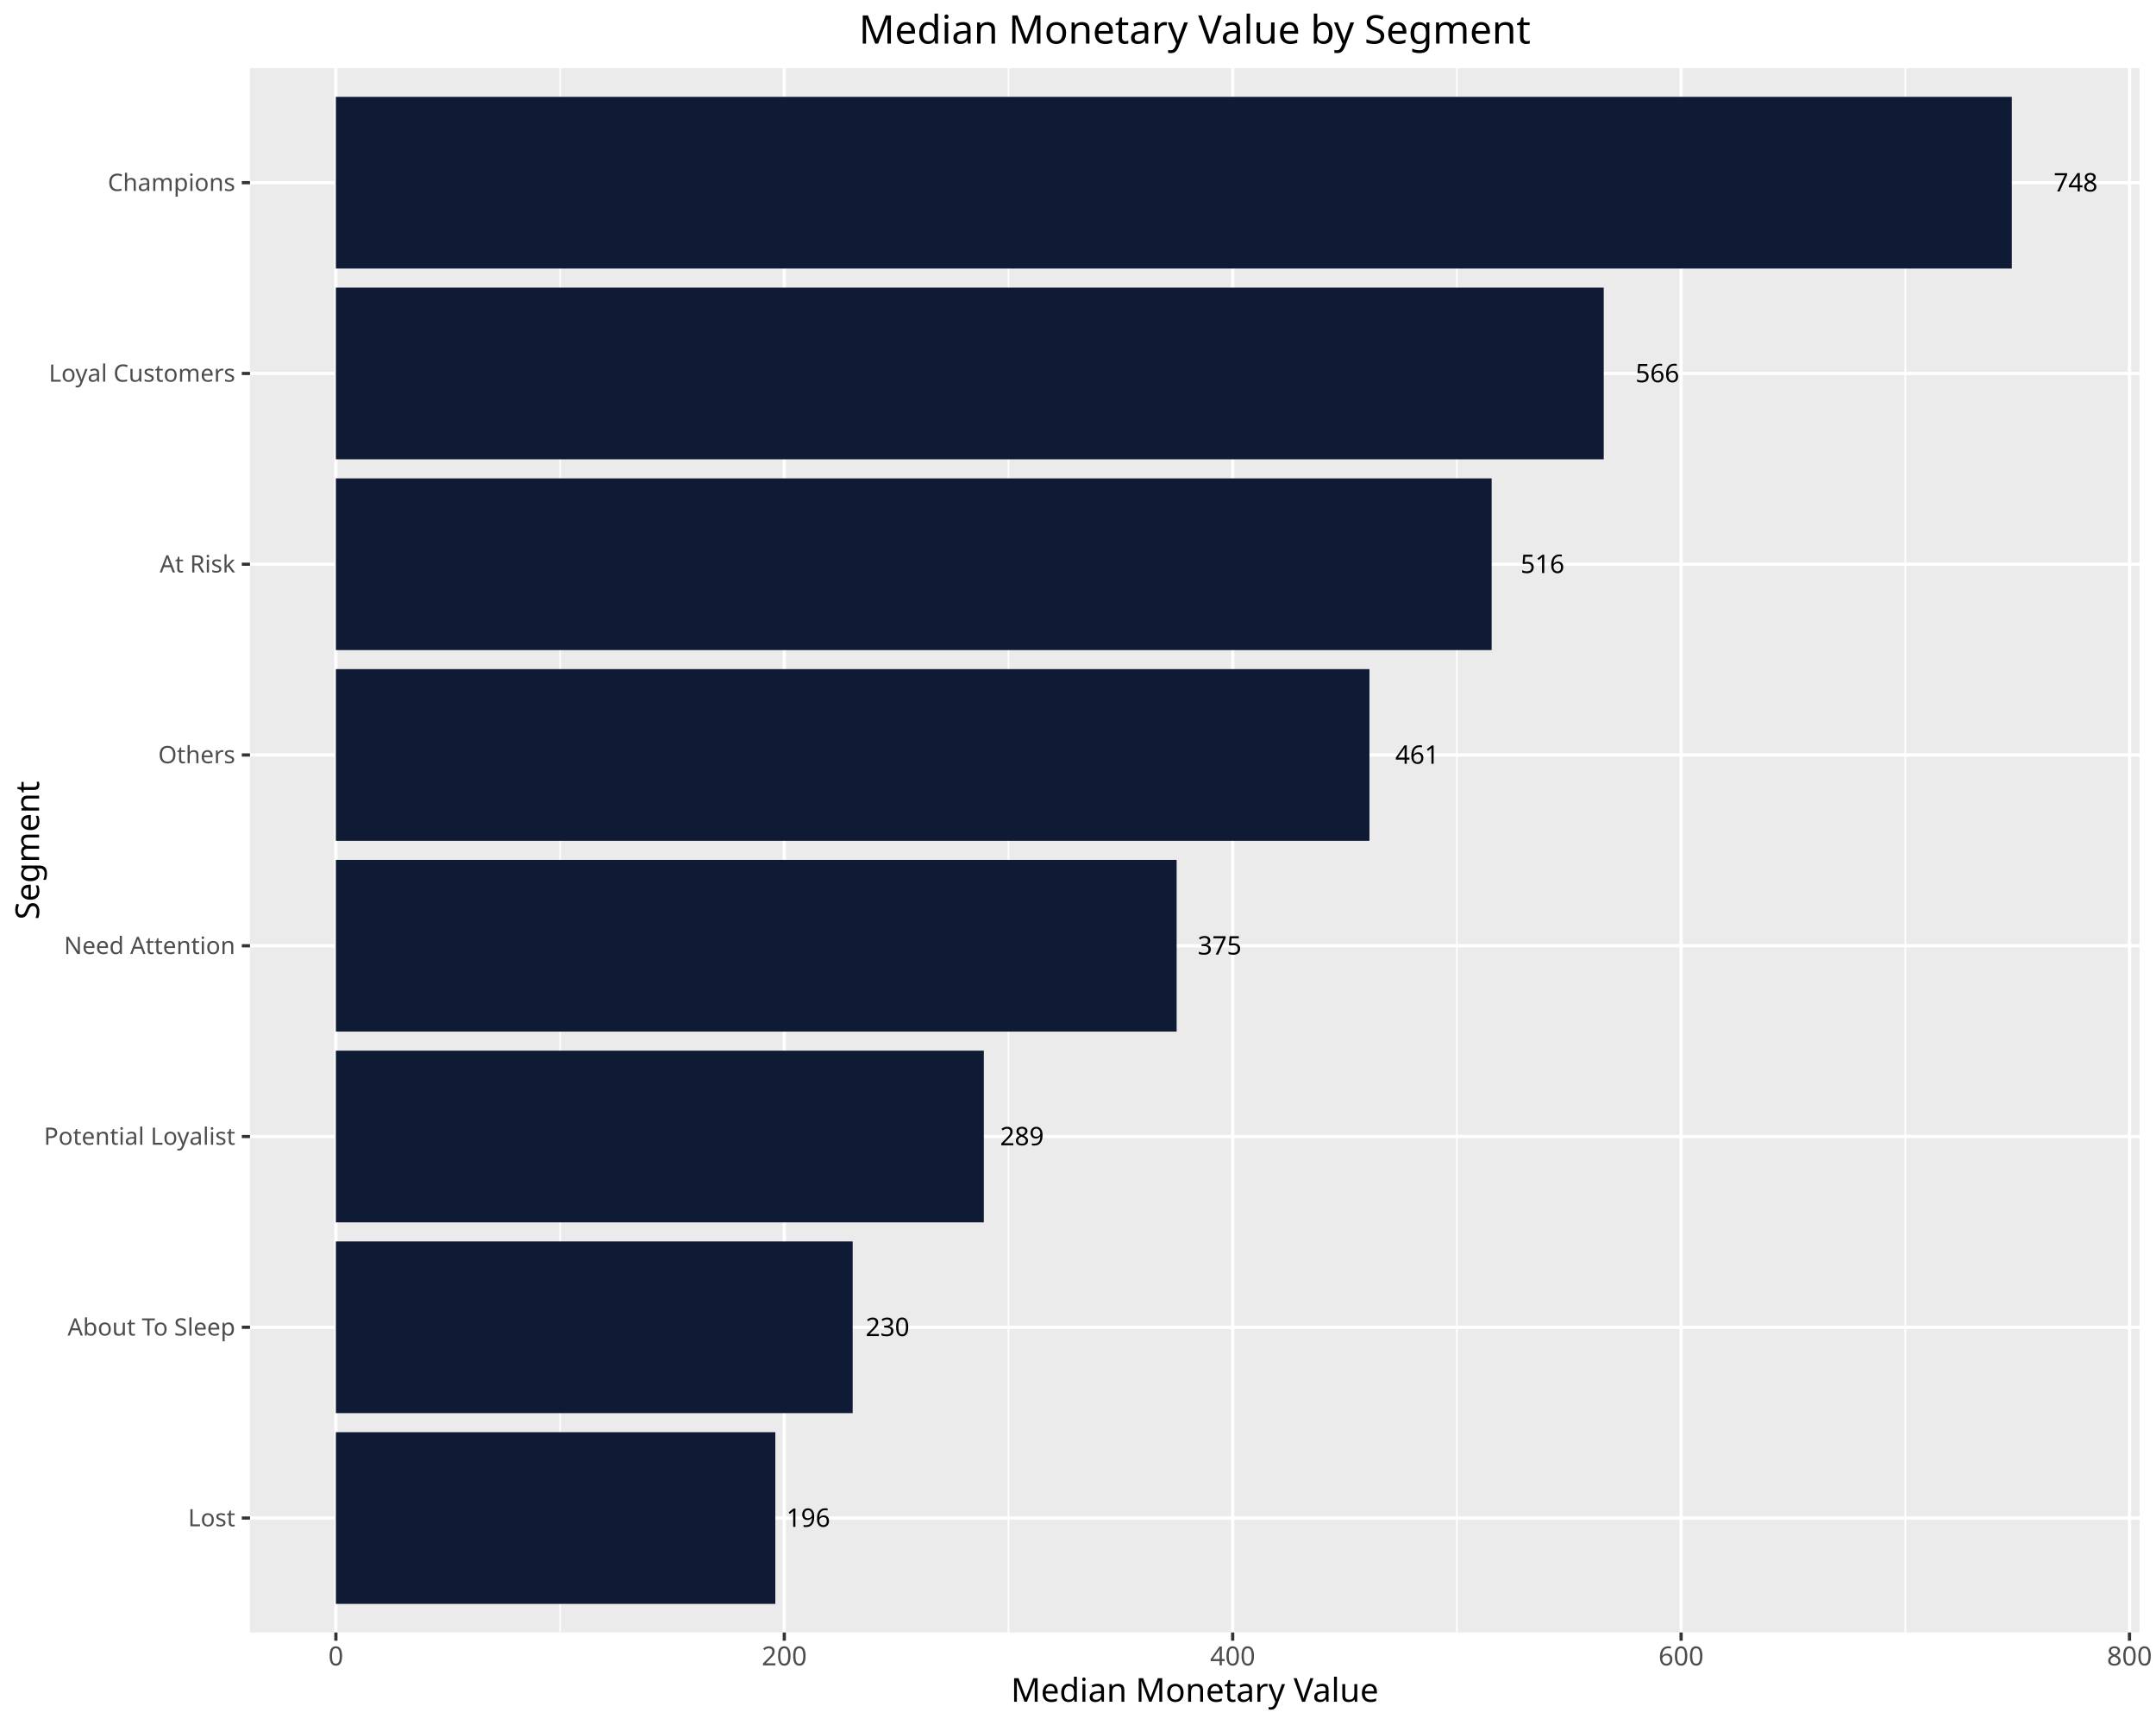
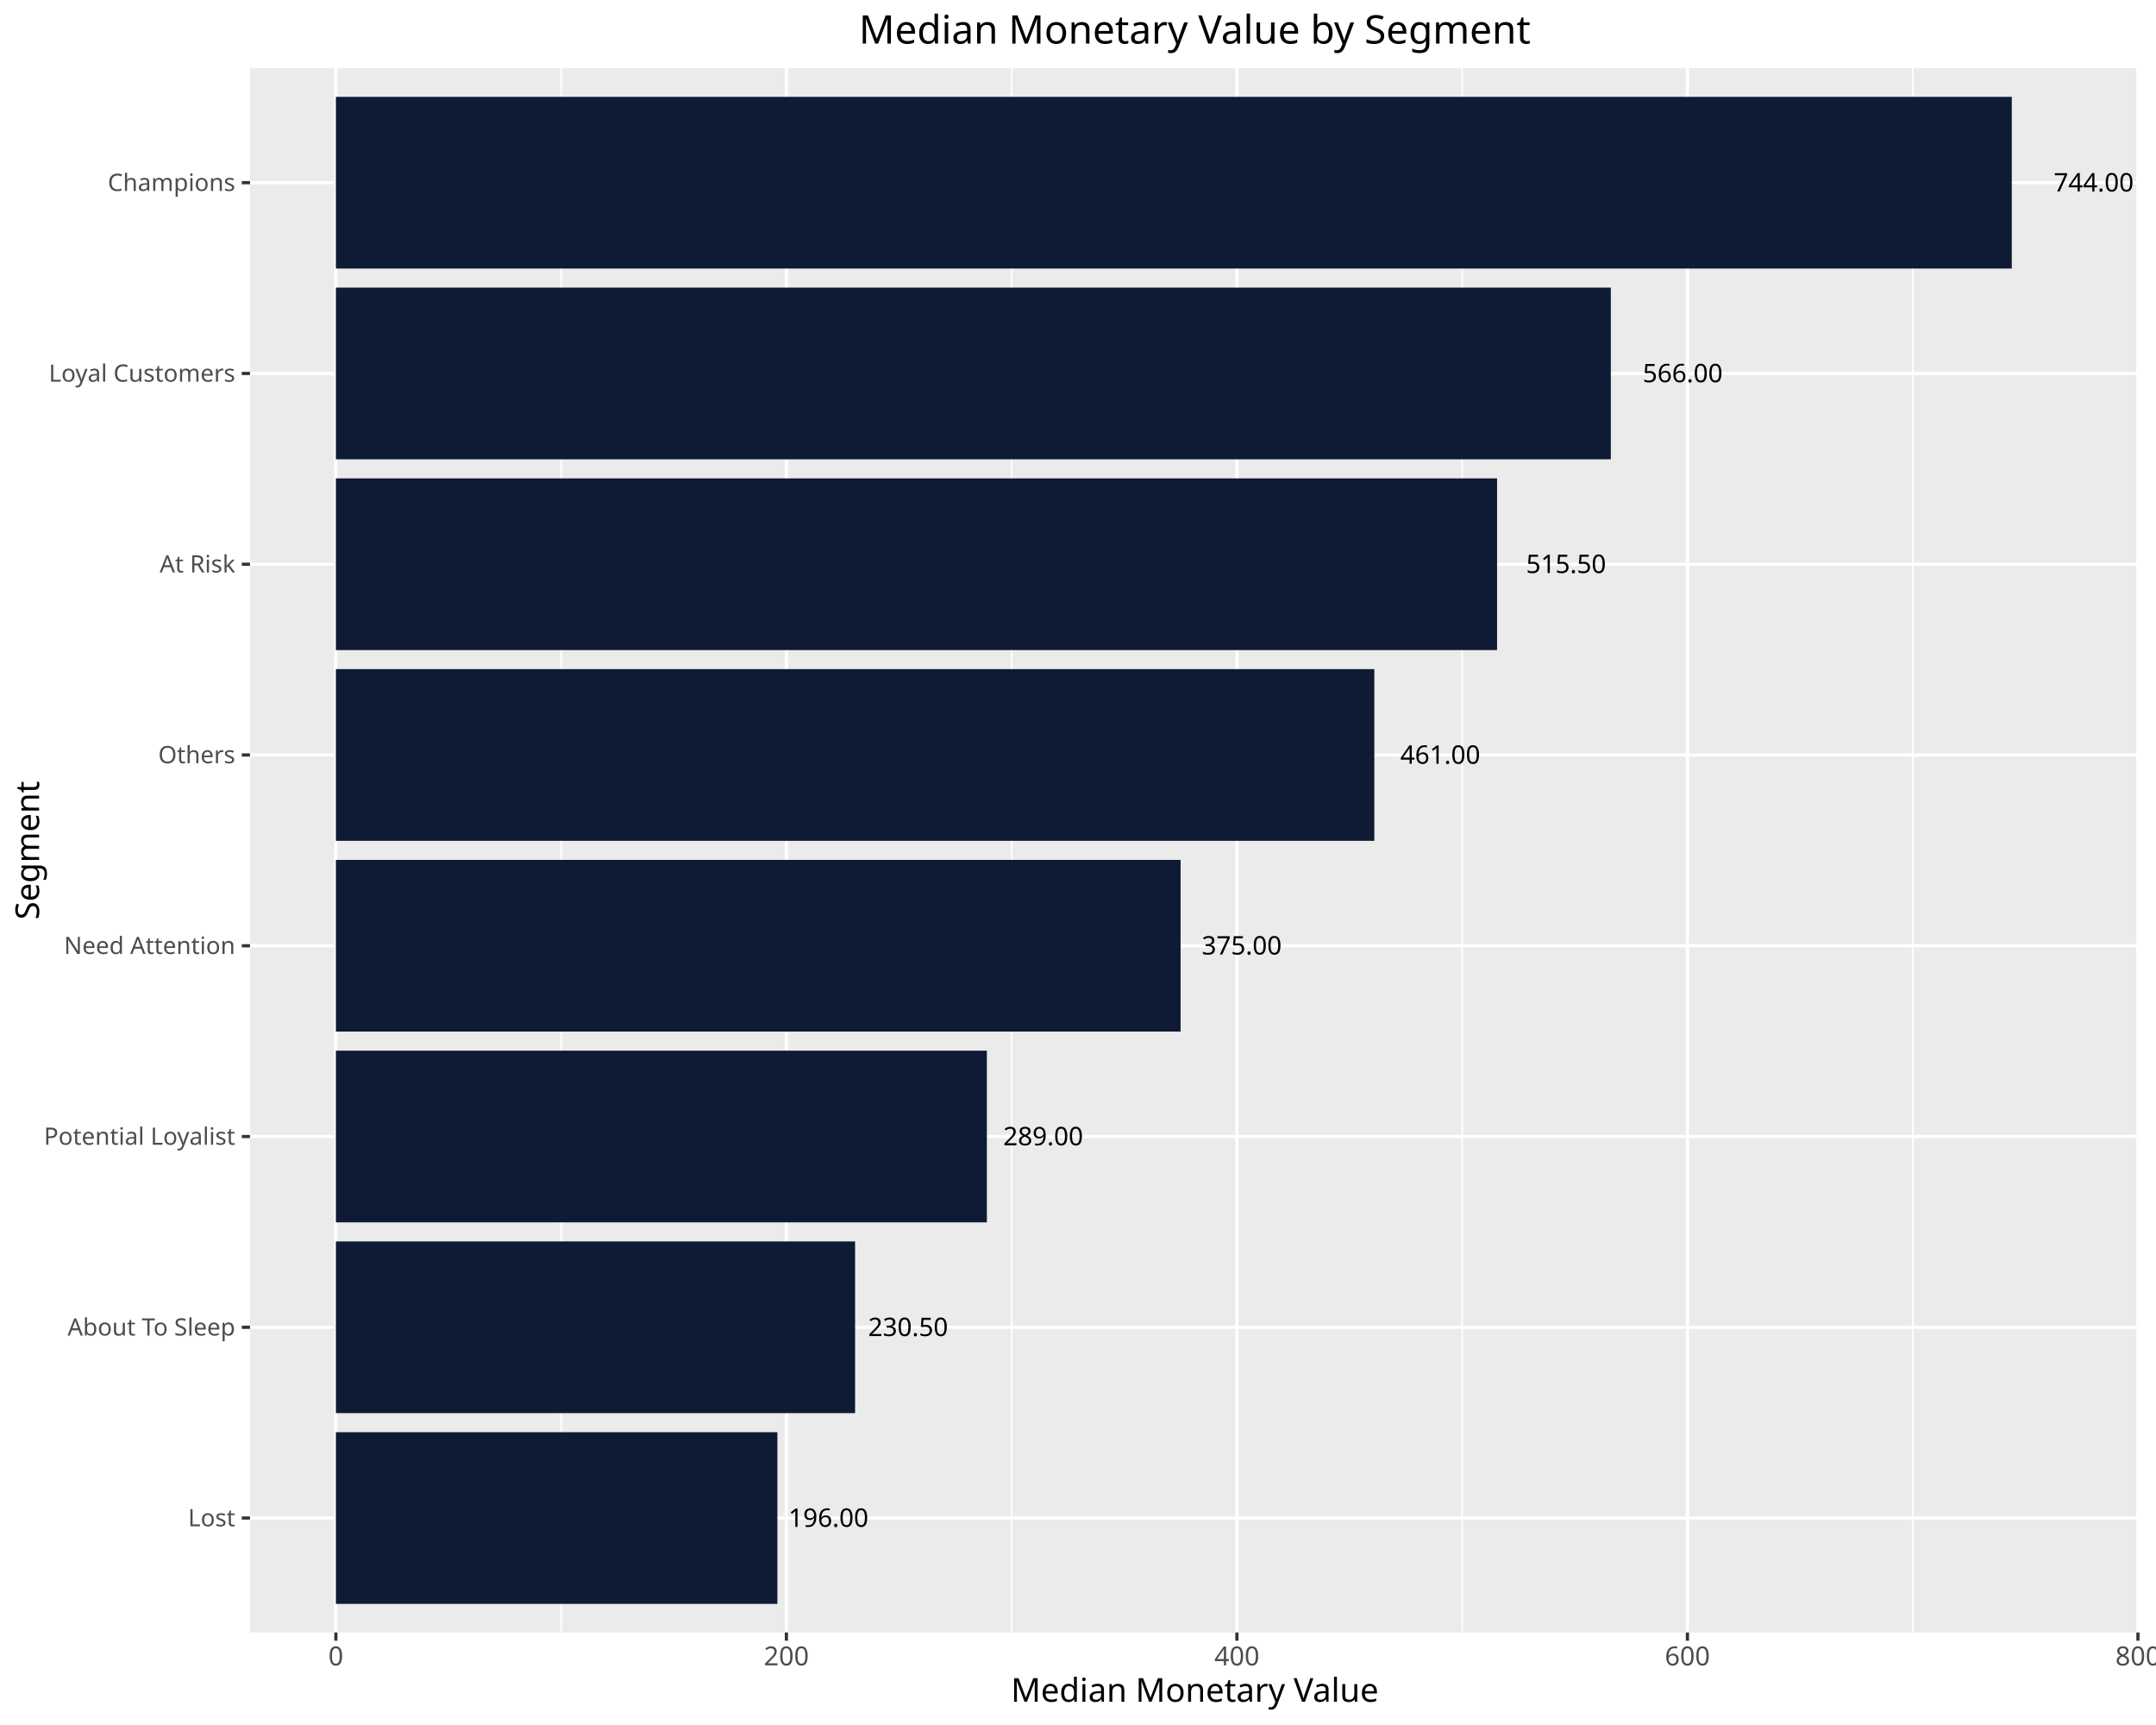
<svg xmlns="http://www.w3.org/2000/svg" class="svglite" data-engine-version="2.0" width="720.00pt" height="576.00pt" viewBox="0 0 720.00 576.00">
  <defs>
    <style type="text/css">
    .svglite line, .svglite polyline, .svglite polygon, .svglite path, .svglite rect, .svglite circle {
      fill: none;
      stroke: #000000;
      stroke-linecap: round;
      stroke-linejoin: round;
      stroke-miterlimit: 10.00;
    }
  </style>
  </defs>
  <rect width="100%" height="100%" style="stroke: none; fill: #FFFFFF;" />
  <defs>
    <clipPath id="cpMC4wMHw3MjAuMDB8MC4wMHw1NzYuMDA=">
      <rect x="0.00" y="0.00" width="720.00" height="576.00" />
    </clipPath>
  </defs>
  <g clip-path="url(#cpMC4wMHw3MjAuMDB8MC4wMHw1NzYuMDA=)">
    <rect x="0.00" y="0.00" width="720.00" height="576.00" style="stroke-width: 1.07; stroke: #FFFFFF; fill: #FFFFFF;" />
  </g>
  <defs>
    <clipPath id="cpODMuNDl8NzE0LjUyfDIyLjc4fDU0NS4xMQ==">
      <rect x="83.49" y="22.78" width="631.03" height="522.33" />
    </clipPath>
  </defs>
  <g clip-path="url(#cpODMuNDl8NzE0LjUyfDIyLjc4fDU0NS4xMQ==)">
    <rect x="83.49" y="22.78" width="631.03" height="522.33" style="stroke-width: 1.07; stroke: none; fill: #EBEBEB;" />
-     <polyline points="187.05,545.11 187.05,22.78 " style="stroke-width: 0.53; stroke: #FFFFFF; stroke-linecap: butt;" />
-     <polyline points="336.79,545.11 336.79,22.78 " style="stroke-width: 0.53; stroke: #FFFFFF; stroke-linecap: butt;" />
-     <polyline points="486.54,545.11 486.54,22.78 " style="stroke-width: 0.53; stroke: #FFFFFF; stroke-linecap: butt;" />
-     <polyline points="636.28,545.11 636.28,22.78 " style="stroke-width: 0.53; stroke: #FFFFFF; stroke-linecap: butt;" />
+     <polyline points="187.40,545.11 187.40,22.78 " style="stroke-width: 0.53; stroke: #FFFFFF; stroke-linecap: butt;" />
+     <polyline points="337.85,545.11 337.85,22.78 " style="stroke-width: 0.53; stroke: #FFFFFF; stroke-linecap: butt;" />
+     <polyline points="488.30,545.11 488.30,22.78 " style="stroke-width: 0.53; stroke: #FFFFFF; stroke-linecap: butt;" />
+     <polyline points="638.75,545.11 638.75,22.78 " style="stroke-width: 0.53; stroke: #FFFFFF; stroke-linecap: butt;" />
    <polyline points="83.49,506.89 714.52,506.89 " style="stroke-width: 1.07; stroke: #FFFFFF; stroke-linecap: butt;" />
    <polyline points="83.49,443.19 714.52,443.19 " style="stroke-width: 1.07; stroke: #FFFFFF; stroke-linecap: butt;" />
    <polyline points="83.49,379.50 714.52,379.50 " style="stroke-width: 1.07; stroke: #FFFFFF; stroke-linecap: butt;" />
    <polyline points="83.49,315.80 714.52,315.80 " style="stroke-width: 1.07; stroke: #FFFFFF; stroke-linecap: butt;" />
    <polyline points="83.49,252.10 714.52,252.10 " style="stroke-width: 1.07; stroke: #FFFFFF; stroke-linecap: butt;" />
    <polyline points="83.49,188.40 714.52,188.40 " style="stroke-width: 1.07; stroke: #FFFFFF; stroke-linecap: butt;" />
    <polyline points="83.49,124.70 714.52,124.70 " style="stroke-width: 1.07; stroke: #FFFFFF; stroke-linecap: butt;" />
    <polyline points="83.49,61.00 714.52,61.00 " style="stroke-width: 1.07; stroke: #FFFFFF; stroke-linecap: butt;" />
    <polyline points="112.17,545.11 112.17,22.78 " style="stroke-width: 1.07; stroke: #FFFFFF; stroke-linecap: butt;" />
-     <polyline points="261.92,545.11 261.92,22.78 " style="stroke-width: 1.07; stroke: #FFFFFF; stroke-linecap: butt;" />
-     <polyline points="411.66,545.11 411.66,22.78 " style="stroke-width: 1.07; stroke: #FFFFFF; stroke-linecap: butt;" />
-     <polyline points="561.41,545.11 561.41,22.78 " style="stroke-width: 1.07; stroke: #FFFFFF; stroke-linecap: butt;" />
-     <polyline points="711.15,545.11 711.15,22.78 " style="stroke-width: 1.07; stroke: #FFFFFF; stroke-linecap: butt;" />
-     <rect x="112.17" y="478.23" width="146.75" height="57.33" style="stroke-width: 1.07; stroke: none; stroke-linecap: butt; stroke-linejoin: miter; fill: #0F1A34;" />
-     <rect x="112.17" y="414.53" width="172.58" height="57.33" style="stroke-width: 1.07; stroke: none; stroke-linecap: butt; stroke-linejoin: miter; fill: #0F1A34;" />
-     <rect x="112.17" y="350.83" width="216.38" height="57.33" style="stroke-width: 1.07; stroke: none; stroke-linecap: butt; stroke-linejoin: miter; fill: #0F1A34;" />
-     <rect x="112.17" y="287.13" width="280.77" height="57.33" style="stroke-width: 1.07; stroke: none; stroke-linecap: butt; stroke-linejoin: miter; fill: #0F1A34;" />
-     <rect x="112.17" y="223.43" width="345.16" height="57.33" style="stroke-width: 1.07; stroke: none; stroke-linecap: butt; stroke-linejoin: miter; fill: #0F1A34;" />
-     <rect x="112.17" y="159.74" width="385.97" height="57.33" style="stroke-width: 1.07; stroke: none; stroke-linecap: butt; stroke-linejoin: miter; fill: #0F1A34;" />
-     <rect x="112.17" y="96.04" width="423.40" height="57.33" style="stroke-width: 1.07; stroke: none; stroke-linecap: butt; stroke-linejoin: miter; fill: #0F1A34;" />
+     <polyline points="262.62,545.11 262.62,22.78 " style="stroke-width: 1.07; stroke: #FFFFFF; stroke-linecap: butt;" />
+     <polyline points="413.07,545.11 413.07,22.78 " style="stroke-width: 1.07; stroke: #FFFFFF; stroke-linecap: butt;" />
+     <polyline points="563.52,545.11 563.52,22.78 " style="stroke-width: 1.07; stroke: #FFFFFF; stroke-linecap: butt;" />
+     <polyline points="713.97,545.11 713.97,22.78 " style="stroke-width: 1.07; stroke: #FFFFFF; stroke-linecap: butt;" />
+     <rect x="112.17" y="478.23" width="147.44" height="57.33" style="stroke-width: 1.07; stroke: none; stroke-linecap: butt; stroke-linejoin: miter; fill: #0F1A34;" />
+     <rect x="112.17" y="414.53" width="173.39" height="57.33" style="stroke-width: 1.07; stroke: none; stroke-linecap: butt; stroke-linejoin: miter; fill: #0F1A34;" />
+     <rect x="112.17" y="350.83" width="217.40" height="57.33" style="stroke-width: 1.07; stroke: none; stroke-linecap: butt; stroke-linejoin: miter; fill: #0F1A34;" />
+     <rect x="112.17" y="287.13" width="282.09" height="57.33" style="stroke-width: 1.07; stroke: none; stroke-linecap: butt; stroke-linejoin: miter; fill: #0F1A34;" />
+     <rect x="112.17" y="223.43" width="346.79" height="57.33" style="stroke-width: 1.07; stroke: none; stroke-linecap: butt; stroke-linejoin: miter; fill: #0F1A34;" />
+     <rect x="112.17" y="159.74" width="387.78" height="57.33" style="stroke-width: 1.07; stroke: none; stroke-linecap: butt; stroke-linejoin: miter; fill: #0F1A34;" />
+     <rect x="112.17" y="96.04" width="425.77" height="57.33" style="stroke-width: 1.07; stroke: none; stroke-linecap: butt; stroke-linejoin: miter; fill: #0F1A34;" />
    <rect x="112.17" y="32.34" width="559.67" height="57.33" style="stroke-width: 1.07; stroke: none; stroke-linecap: butt; stroke-linejoin: miter; fill: #0F1A34;" />
-     <text x="262.59" y="509.83" style="font-size: 8.54px; font-family: sans;" textLength="14.24px" lengthAdjust="spacingAndGlyphs">196</text>
-     <text x="289.07" y="446.13" style="font-size: 8.54px; font-family: sans;" textLength="14.24px" lengthAdjust="spacingAndGlyphs">230</text>
-     <text x="333.96" y="382.43" style="font-size: 8.54px; font-family: sans;" textLength="14.24px" lengthAdjust="spacingAndGlyphs">289</text>
-     <text x="399.96" y="318.73" style="font-size: 8.54px; font-family: sans;" textLength="14.24px" lengthAdjust="spacingAndGlyphs">375</text>
-     <text x="465.96" y="255.04" style="font-size: 8.54px; font-family: sans;" textLength="14.24px" lengthAdjust="spacingAndGlyphs">461</text>
-     <text x="507.79" y="191.34" style="font-size: 8.54px; font-family: sans;" textLength="14.24px" lengthAdjust="spacingAndGlyphs">516</text>
-     <text x="546.16" y="127.64" style="font-size: 8.54px; font-family: sans;" textLength="14.24px" lengthAdjust="spacingAndGlyphs">566</text>
-     <text x="685.84" y="63.94" style="font-size: 8.54px; font-family: sans;" textLength="14.24px" lengthAdjust="spacingAndGlyphs">748</text>
+     <text x="263.30" y="509.83" style="font-size: 8.54px; font-family: sans;" textLength="26.11px" lengthAdjust="spacingAndGlyphs">196.00</text>
+     <text x="289.90" y="446.13" style="font-size: 8.54px; font-family: sans;" textLength="26.11px" lengthAdjust="spacingAndGlyphs">230.50</text>
+     <text x="335.01" y="382.43" style="font-size: 8.54px; font-family: sans;" textLength="26.11px" lengthAdjust="spacingAndGlyphs">289.00</text>
+     <text x="401.32" y="318.73" style="font-size: 8.54px; font-family: sans;" textLength="26.11px" lengthAdjust="spacingAndGlyphs">375.00</text>
+     <text x="467.63" y="255.04" style="font-size: 8.54px; font-family: sans;" textLength="26.11px" lengthAdjust="spacingAndGlyphs">461.00</text>
+     <text x="509.65" y="191.34" style="font-size: 8.54px; font-family: sans;" textLength="26.11px" lengthAdjust="spacingAndGlyphs">515.50</text>
+     <text x="548.59" y="127.64" style="font-size: 8.54px; font-family: sans;" textLength="26.11px" lengthAdjust="spacingAndGlyphs">566.00</text>
+     <text x="685.84" y="63.94" style="font-size: 8.54px; font-family: sans;" textLength="26.11px" lengthAdjust="spacingAndGlyphs">744.00</text>
  </g>
  <g clip-path="url(#cpMC4wMHw3MjAuMDB8MC4wMHw1NzYuMDA=)">
    <text x="78.56" y="509.65" text-anchor="end" style="font-size: 8.00px; fill: #4D4D4D; font-family: sans;" textLength="15.12px" lengthAdjust="spacingAndGlyphs">Lost</text>
    <text x="78.56" y="445.95" text-anchor="end" style="font-size: 8.00px; fill: #4D4D4D; font-family: sans;" textLength="55.15px" lengthAdjust="spacingAndGlyphs">About To Sleep</text>
    <text x="78.56" y="382.25" text-anchor="end" style="font-size: 8.00px; fill: #4D4D4D; font-family: sans;" textLength="60.48px" lengthAdjust="spacingAndGlyphs">Potential Loyalist</text>
    <text x="78.56" y="318.55" text-anchor="end" style="font-size: 8.00px; fill: #4D4D4D; font-family: sans;" textLength="52.93px" lengthAdjust="spacingAndGlyphs">Need Attention</text>
    <text x="78.56" y="254.85" text-anchor="end" style="font-size: 8.00px; fill: #4D4D4D; font-family: sans;" textLength="24.01px" lengthAdjust="spacingAndGlyphs">Others</text>
    <text x="78.56" y="191.15" text-anchor="end" style="font-size: 8.00px; fill: #4D4D4D; font-family: sans;" textLength="25.34px" lengthAdjust="spacingAndGlyphs">At Risk</text>
    <text x="78.56" y="127.45" text-anchor="end" style="font-size: 8.00px; fill: #4D4D4D; font-family: sans;" textLength="60.04px" lengthAdjust="spacingAndGlyphs">Loyal Customers</text>
    <text x="78.56" y="63.76" text-anchor="end" style="font-size: 8.00px; fill: #4D4D4D; font-family: sans;" textLength="40.47px" lengthAdjust="spacingAndGlyphs">Champions</text>
    <polyline points="80.75,506.89 83.49,506.89 " style="stroke-width: 1.07; stroke: #333333; stroke-linecap: butt;" />
    <polyline points="80.75,443.19 83.49,443.19 " style="stroke-width: 1.07; stroke: #333333; stroke-linecap: butt;" />
    <polyline points="80.75,379.50 83.49,379.50 " style="stroke-width: 1.07; stroke: #333333; stroke-linecap: butt;" />
    <polyline points="80.75,315.80 83.49,315.80 " style="stroke-width: 1.07; stroke: #333333; stroke-linecap: butt;" />
    <polyline points="80.75,252.10 83.49,252.10 " style="stroke-width: 1.07; stroke: #333333; stroke-linecap: butt;" />
    <polyline points="80.75,188.40 83.49,188.40 " style="stroke-width: 1.07; stroke: #333333; stroke-linecap: butt;" />
    <polyline points="80.75,124.70 83.49,124.70 " style="stroke-width: 1.07; stroke: #333333; stroke-linecap: butt;" />
    <polyline points="80.75,61.00 83.49,61.00 " style="stroke-width: 1.07; stroke: #333333; stroke-linecap: butt;" />
    <polyline points="112.17,547.85 112.17,545.11 " style="stroke-width: 1.07; stroke: #333333; stroke-linecap: butt;" />
-     <polyline points="261.92,547.85 261.92,545.11 " style="stroke-width: 1.07; stroke: #333333; stroke-linecap: butt;" />
-     <polyline points="411.66,547.85 411.66,545.11 " style="stroke-width: 1.07; stroke: #333333; stroke-linecap: butt;" />
-     <polyline points="561.41,547.85 561.41,545.11 " style="stroke-width: 1.07; stroke: #333333; stroke-linecap: butt;" />
-     <polyline points="711.15,547.85 711.15,545.11 " style="stroke-width: 1.07; stroke: #333333; stroke-linecap: butt;" />
+     <polyline points="262.62,547.85 262.62,545.11 " style="stroke-width: 1.07; stroke: #333333; stroke-linecap: butt;" />
+     <polyline points="413.07,547.85 413.07,545.11 " style="stroke-width: 1.07; stroke: #333333; stroke-linecap: butt;" />
+     <polyline points="563.52,547.85 563.52,545.11 " style="stroke-width: 1.07; stroke: #333333; stroke-linecap: butt;" />
+     <polyline points="713.97,547.85 713.97,545.11 " style="stroke-width: 1.07; stroke: #333333; stroke-linecap: butt;" />
    <text x="112.17" y="556.10" text-anchor="middle" style="font-size: 8.80px; fill: #4D4D4D; font-family: sans;" textLength="4.89px" lengthAdjust="spacingAndGlyphs">0</text>
-     <text x="261.92" y="556.10" text-anchor="middle" style="font-size: 8.80px; fill: #4D4D4D; font-family: sans;" textLength="14.68px" lengthAdjust="spacingAndGlyphs">200</text>
-     <text x="411.66" y="556.10" text-anchor="middle" style="font-size: 8.80px; fill: #4D4D4D; font-family: sans;" textLength="14.68px" lengthAdjust="spacingAndGlyphs">400</text>
-     <text x="561.41" y="556.10" text-anchor="middle" style="font-size: 8.80px; fill: #4D4D4D; font-family: sans;" textLength="14.68px" lengthAdjust="spacingAndGlyphs">600</text>
-     <text x="711.15" y="556.10" text-anchor="middle" style="font-size: 8.80px; fill: #4D4D4D; font-family: sans;" textLength="14.68px" lengthAdjust="spacingAndGlyphs">800</text>
+     <text x="262.62" y="556.10" text-anchor="middle" style="font-size: 8.80px; fill: #4D4D4D; font-family: sans;" textLength="14.68px" lengthAdjust="spacingAndGlyphs">200</text>
+     <text x="413.07" y="556.10" text-anchor="middle" style="font-size: 8.80px; fill: #4D4D4D; font-family: sans;" textLength="14.68px" lengthAdjust="spacingAndGlyphs">400</text>
+     <text x="563.52" y="556.10" text-anchor="middle" style="font-size: 8.80px; fill: #4D4D4D; font-family: sans;" textLength="14.68px" lengthAdjust="spacingAndGlyphs">600</text>
+     <text x="713.97" y="556.10" text-anchor="middle" style="font-size: 8.80px; fill: #4D4D4D; font-family: sans;" textLength="14.68px" lengthAdjust="spacingAndGlyphs">800</text>
    <text x="399.00" y="568.24" text-anchor="middle" style="font-size: 11.00px; font-family: sans;" textLength="116.19px" lengthAdjust="spacingAndGlyphs">Median Monetary Value</text>
    <text transform="translate(13.05,283.95) rotate(-90)" text-anchor="middle" style="font-size: 11.00px; font-family: sans;" textLength="44.04px" lengthAdjust="spacingAndGlyphs">Segment</text>
    <text x="399.00" y="14.56" text-anchor="middle" style="font-size: 13.20px; font-family: sans;" textLength="217.22px" lengthAdjust="spacingAndGlyphs">Median Monetary Value  by Segment</text>
  </g>
</svg>
